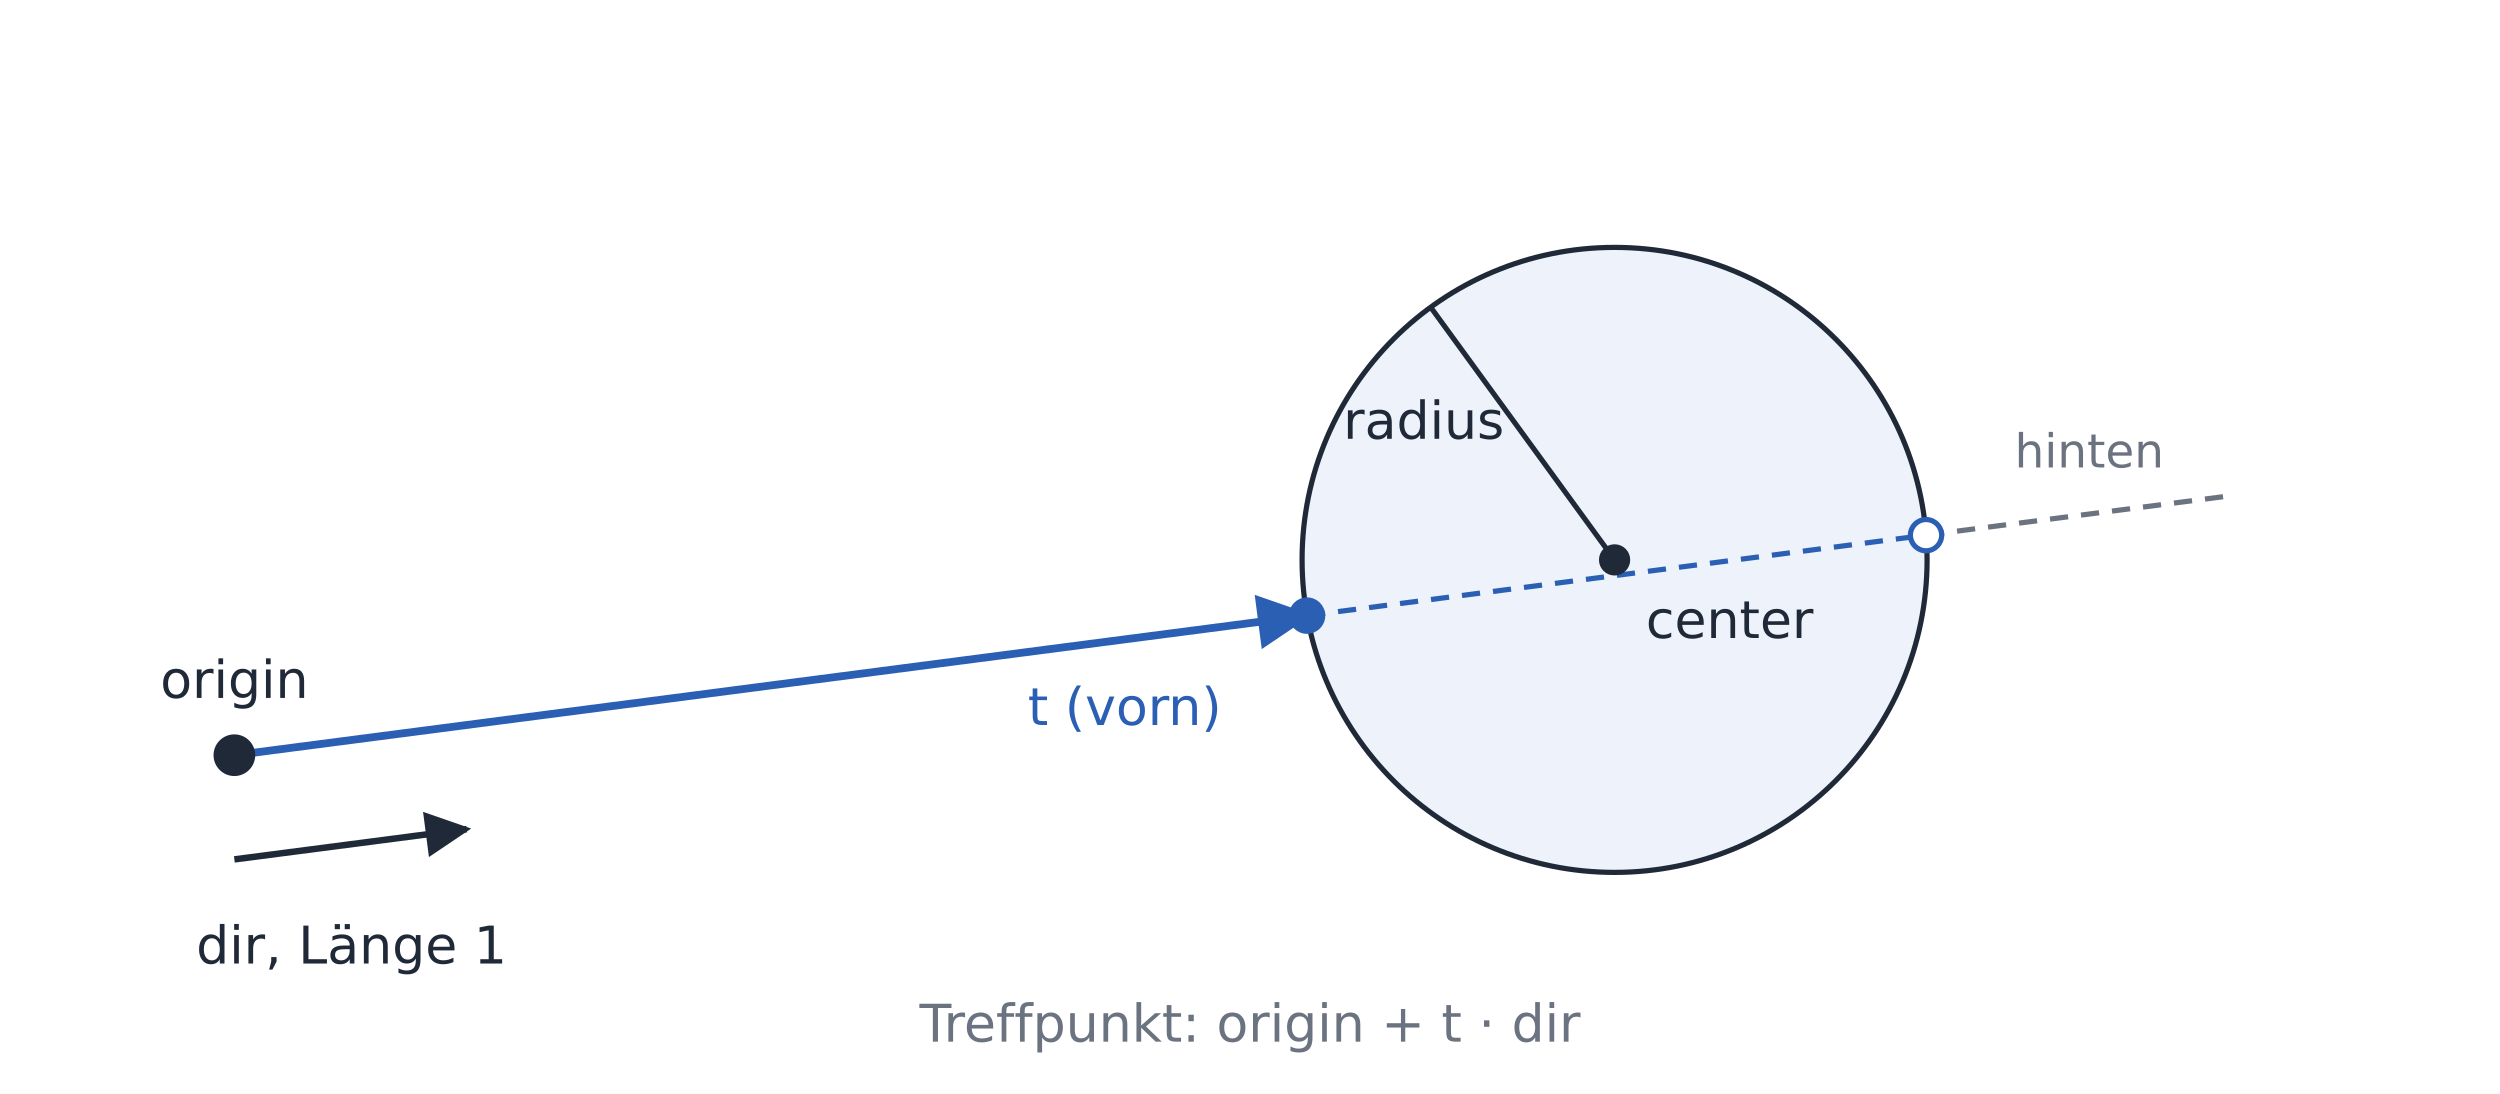
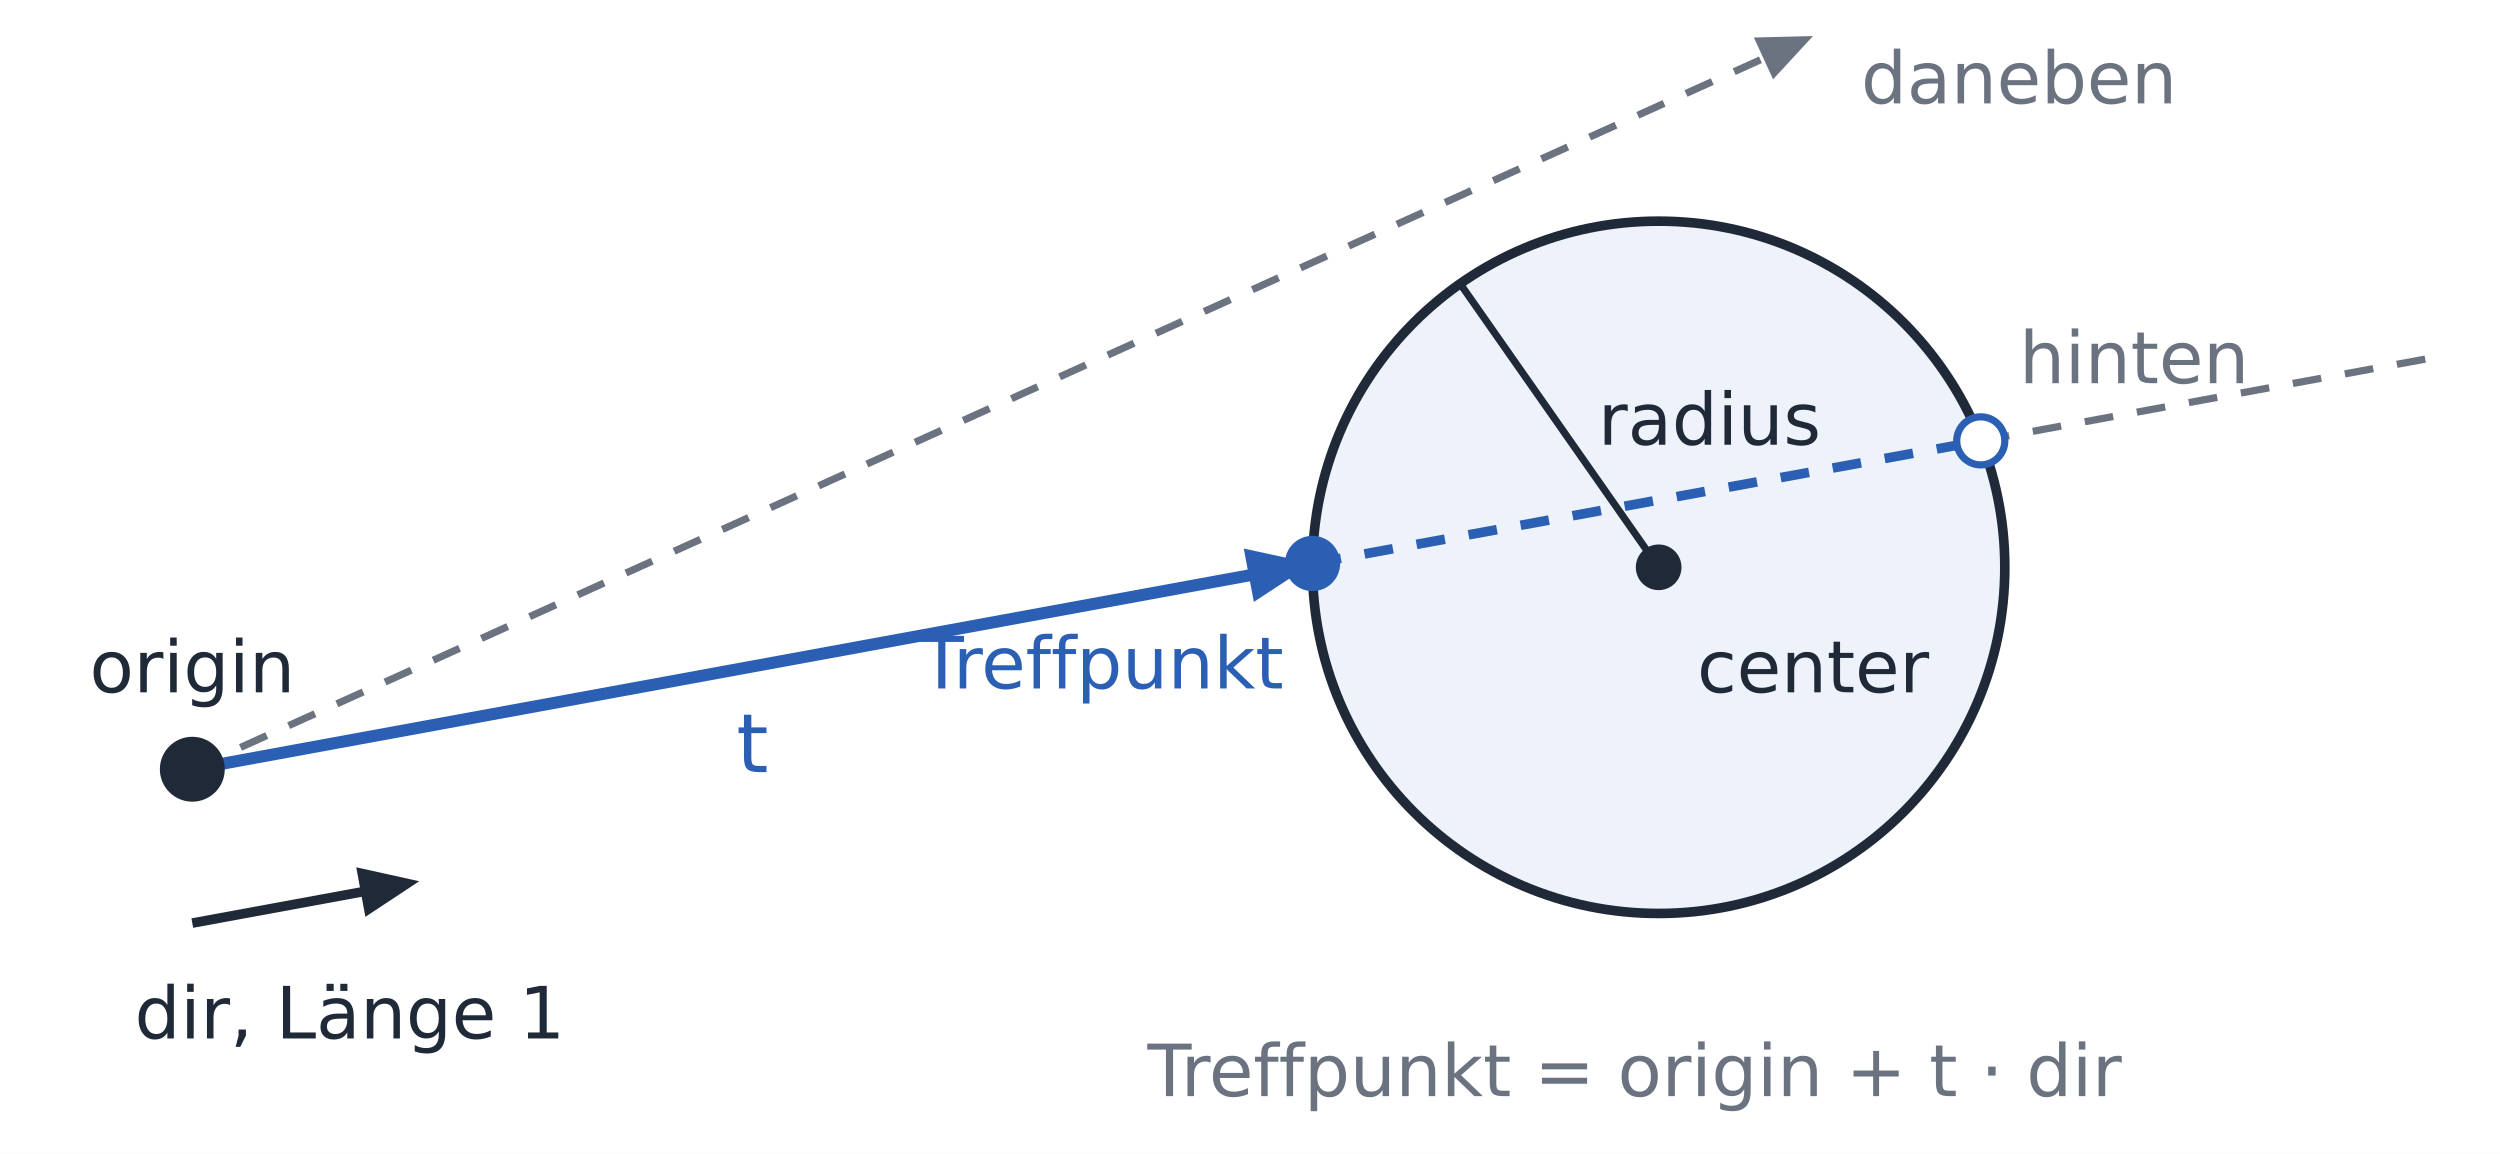
- <svg xmlns="http://www.w3.org/2000/svg" viewBox="0 0 960 420" width="960" height="420" font-family="IBM Plex Sans, DejaVu Sans, sans-serif">
-   <defs>
-     <marker id="a-ink" viewBox="0 0 10 10" refX="9" refY="5" markerWidth="7" markerHeight="7" orient="auto-start-reverse">
-       <path d="M0,0 L10,5 L0,10 z" fill="#1f2937" />
-     </marker>
-     <marker id="a-blue" viewBox="0 0 10 10" refX="9" refY="5" markerWidth="7" markerHeight="7" orient="auto-start-reverse">
-       <path d="M0,0 L10,5 L0,10 z" fill="#2b5fb4" />
-     </marker>
-     <marker id="a-grey" viewBox="0 0 10 10" refX="9" refY="5" markerWidth="7" markerHeight="7" orient="auto-start-reverse">
-       <path d="M0,0 L10,5 L0,10 z" fill="#6b7280" />
-     </marker>
-     <marker id="a-red" viewBox="0 0 10 10" refX="9" refY="5" markerWidth="7" markerHeight="7" orient="auto-start-reverse">
-       <path d="M0,0 L10,5 L0,10 z" fill="#dc2626" />
-     </marker>
-     <marker id="a-green" viewBox="0 0 10 10" refX="9" refY="5" markerWidth="7" markerHeight="7" orient="auto-start-reverse">
-       <path d="M0,0 L10,5 L0,10 z" fill="#16a34a" />
-     </marker>
-   </defs>
-   <rect width="960" height="420" fill="#ffffff" />
-   <circle cx="620.0" cy="215.0" r="120.0" fill="#eef3fb" stroke="#1f2937" stroke-width="2" />
-   <line x1="501.9" y1="236.4" x2="739.6" y2="205.5" stroke="#2b5fb4" stroke-width="2" stroke-dasharray="7 5" />
-   <line x1="739.6" y1="205.5" x2="858.6" y2="190.1" stroke="#6b7280" stroke-width="2" stroke-dasharray="7 5" />
-   <line x1="90.0" y1="290.0" x2="501.9" y2="236.4" stroke="#2b5fb4" stroke-width="3" marker-end="url(#a-blue)" />
-   <line x1="90.0" y1="330.0" x2="179.2" y2="318.4" stroke="#1f2937" stroke-width="2.5" marker-end="url(#a-ink)" />
-   <text x="135.0" y="370.0" font-size="20" fill="#1f2937" text-anchor="middle" font-family="0xProto Nerd Font Mono, DejaVu Sans Mono, monospace">dir, Länge 1</text>
-   <line x1="620.0" y1="215.0" x2="549.4" y2="118.0" stroke="#1f2937" stroke-width="2" />
-   <text x="546.7" y="168.5" font-size="20" fill="#1f2937" text-anchor="middle" font-family="0xProto Nerd Font Mono, DejaVu Sans Mono, monospace">radius</text>
-   <circle cx="620.0" cy="215.0" r="5.0" fill="#1f2937" stroke="#1f2937" stroke-width="2" />
-   <text x="632.0" y="245.0" font-size="20" fill="#1f2937" text-anchor="start" font-family="0xProto Nerd Font Mono, DejaVu Sans Mono, monospace">center</text>
-   <circle cx="501.9" cy="236.4" r="6.0" fill="#2b5fb4" stroke="#2b5fb4" stroke-width="2" />
-   <circle cx="739.6" cy="205.5" r="6.0" fill="#ffffff" stroke="#2b5fb4" stroke-width="2" />
-   <text x="431.9" y="278.4" font-size="20" fill="#2b5fb4" text-anchor="middle" font-family="0xProto Nerd Font Mono, DejaVu Sans Mono, monospace">t (vorn)</text>
-   <text x="773.6" y="179.5" font-size="18" fill="#6b7280" text-anchor="start">hinten</text>
-   <circle cx="90.0" cy="290.0" r="7.0" fill="#1f2937" stroke="#1f2937" stroke-width="2" />
-   <text x="90.0" y="268.0" font-size="20" fill="#1f2937" text-anchor="middle" font-family="0xProto Nerd Font Mono, DejaVu Sans Mono, monospace">origin</text>
-   <text x="480.0" y="400.0" font-size="20" fill="#6b7280" text-anchor="middle">Treffpunkt: origin + t · dir</text>
+ <svg xmlns="http://www.w3.org/2000/svg" viewBox="0 0 520 240" width="520" height="240" font-family="IBM Plex Sans, DejaVu Sans, sans-serif">
+   <rect width="520" height="240" fill="#ffffff" />
+   <circle cx="345.0" cy="118.0" r="72.0" fill="#eef3fb" stroke="#1f2937" stroke-width="2" />
+   <line x1="40.0" y1="160.0" x2="368.9" y2="11.2" stroke="#6b7280" stroke-width="1.5" stroke-dasharray="6 5" />
+   <polygon points="377.1,7.5 368.8,16.5 364.8,7.8" fill="#6b7280" />
+   <text x="387.1" y="21.5" font-size="15" fill="#6b7280" text-anchor="start">daneben</text>
+   <line x1="273.0" y1="117.2" x2="412.0" y2="91.7" stroke="#2b5fb4" stroke-width="2" stroke-dasharray="6 5" />
+   <line x1="412.0" y1="91.7" x2="505.5" y2="74.5" stroke="#6b7280" stroke-width="1.5" stroke-dasharray="6 5" />
+   <line x1="40.0" y1="160.0" x2="262.4" y2="119.2" stroke="#2b5fb4" stroke-width="2.5" />
+   <polygon points="273.0,117.2 260.8,125.2 258.7,114.1" fill="#2b5fb4" />
+   <text x="156.5" y="160.6" font-size="17" fill="#2b5fb4" text-anchor="middle" font-family="0xProto Nerd Font Mono, DejaVu Sans Mono, monospace">t</text>
+   <circle cx="273.0" cy="117.2" r="5.0" fill="#2b5fb4" stroke="#2b5fb4" stroke-width="1.5" />
+   <circle cx="412.0" cy="91.7" r="5.0" fill="#ffffff" stroke="#2b5fb4" stroke-width="1.5" />
+   <text x="267.0" y="143.2" font-size="15" fill="#2b5fb4" text-anchor="end">Treffpunkt</text>
+   <text x="420.0" y="79.7" font-size="15" fill="#6b7280" text-anchor="start">hinten</text>
+   <line x1="345.0" y1="118.0" x2="303.7" y2="59.0" stroke="#1f2937" stroke-width="1.5" />
+   <text x="332.4" y="92.5" font-size="15" fill="#1f2937" text-anchor="start" font-family="0xProto Nerd Font Mono, DejaVu Sans Mono, monospace">radius</text>
+   <circle cx="345.0" cy="118.0" r="4.0" fill="#1f2937" stroke="#1f2937" stroke-width="1.5" />
+   <text x="353.0" y="144.0" font-size="15" fill="#1f2937" text-anchor="start" font-family="0xProto Nerd Font Mono, DejaVu Sans Mono, monospace">center</text>
+   <circle cx="40.0" cy="160.0" r="6.0" fill="#1f2937" stroke="#1f2937" stroke-width="1.5" />
+   <text x="40.0" y="144.0" font-size="15" fill="#1f2937" text-anchor="middle" font-family="0xProto Nerd Font Mono, DejaVu Sans Mono, monospace">origin</text>
+   <line x1="40.0" y1="192.0" x2="77.5" y2="185.1" stroke="#1f2937" stroke-width="2" />
+   <polygon points="87.2,183.3 76.0,190.7 74.1,180.4" fill="#1f2937" />
+   <text x="28.0" y="216.0" font-size="15" fill="#1f2937" text-anchor="start">dir, Länge 1</text>
+   <text x="340.0" y="228.0" font-size="15" fill="#6b7280" text-anchor="middle" font-family="0xProto Nerd Font Mono, DejaVu Sans Mono, monospace">Treffpunkt = origin + t · dir</text>
</svg>
